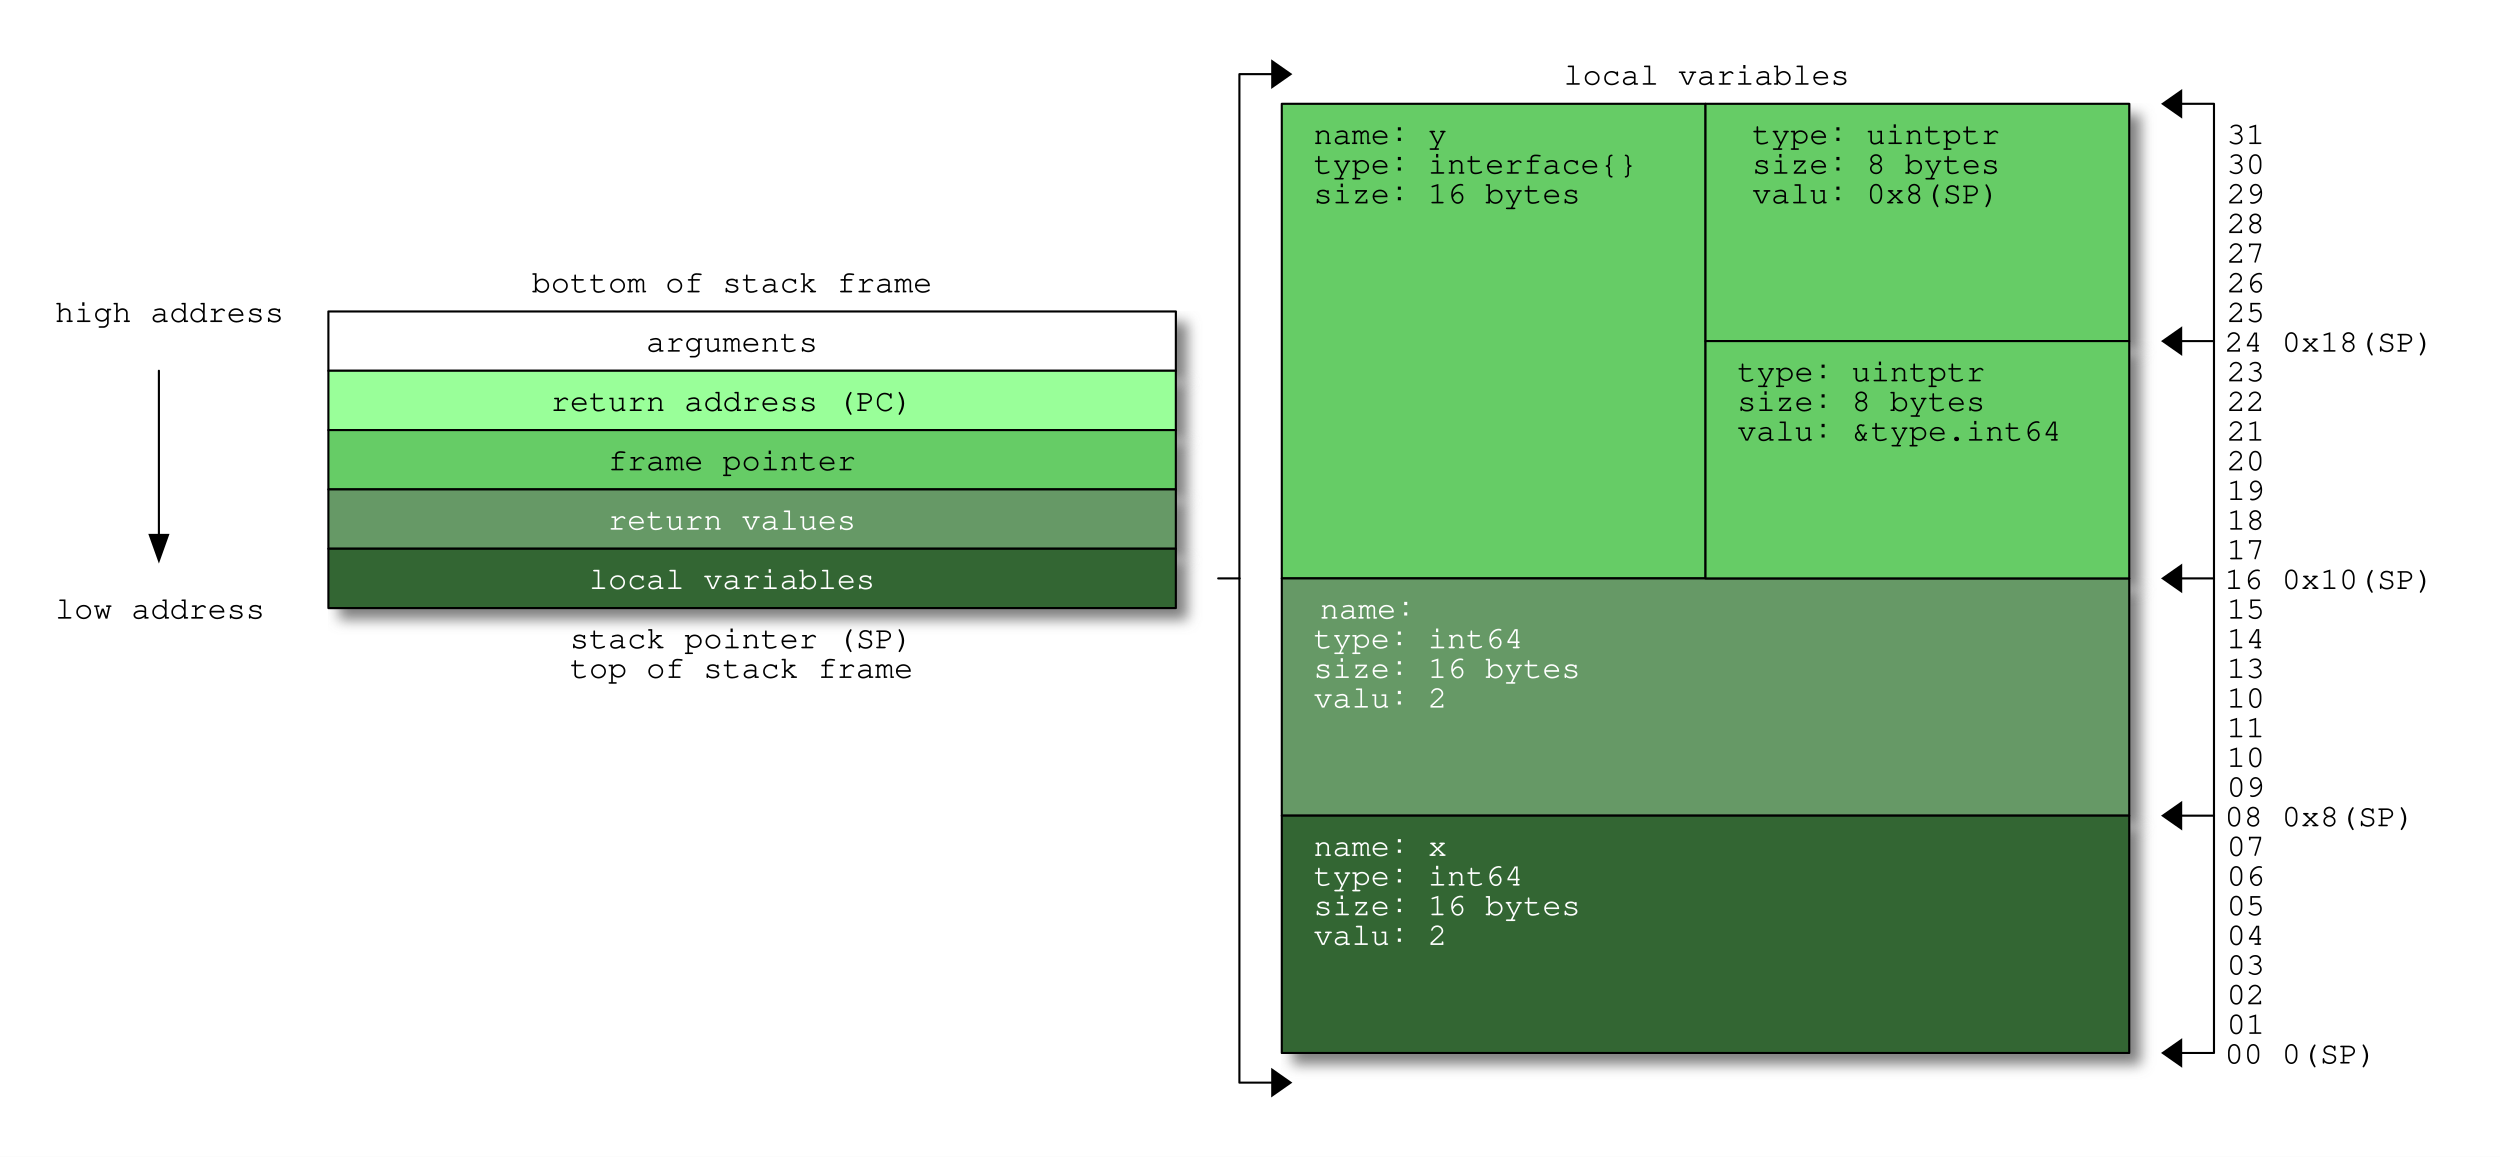
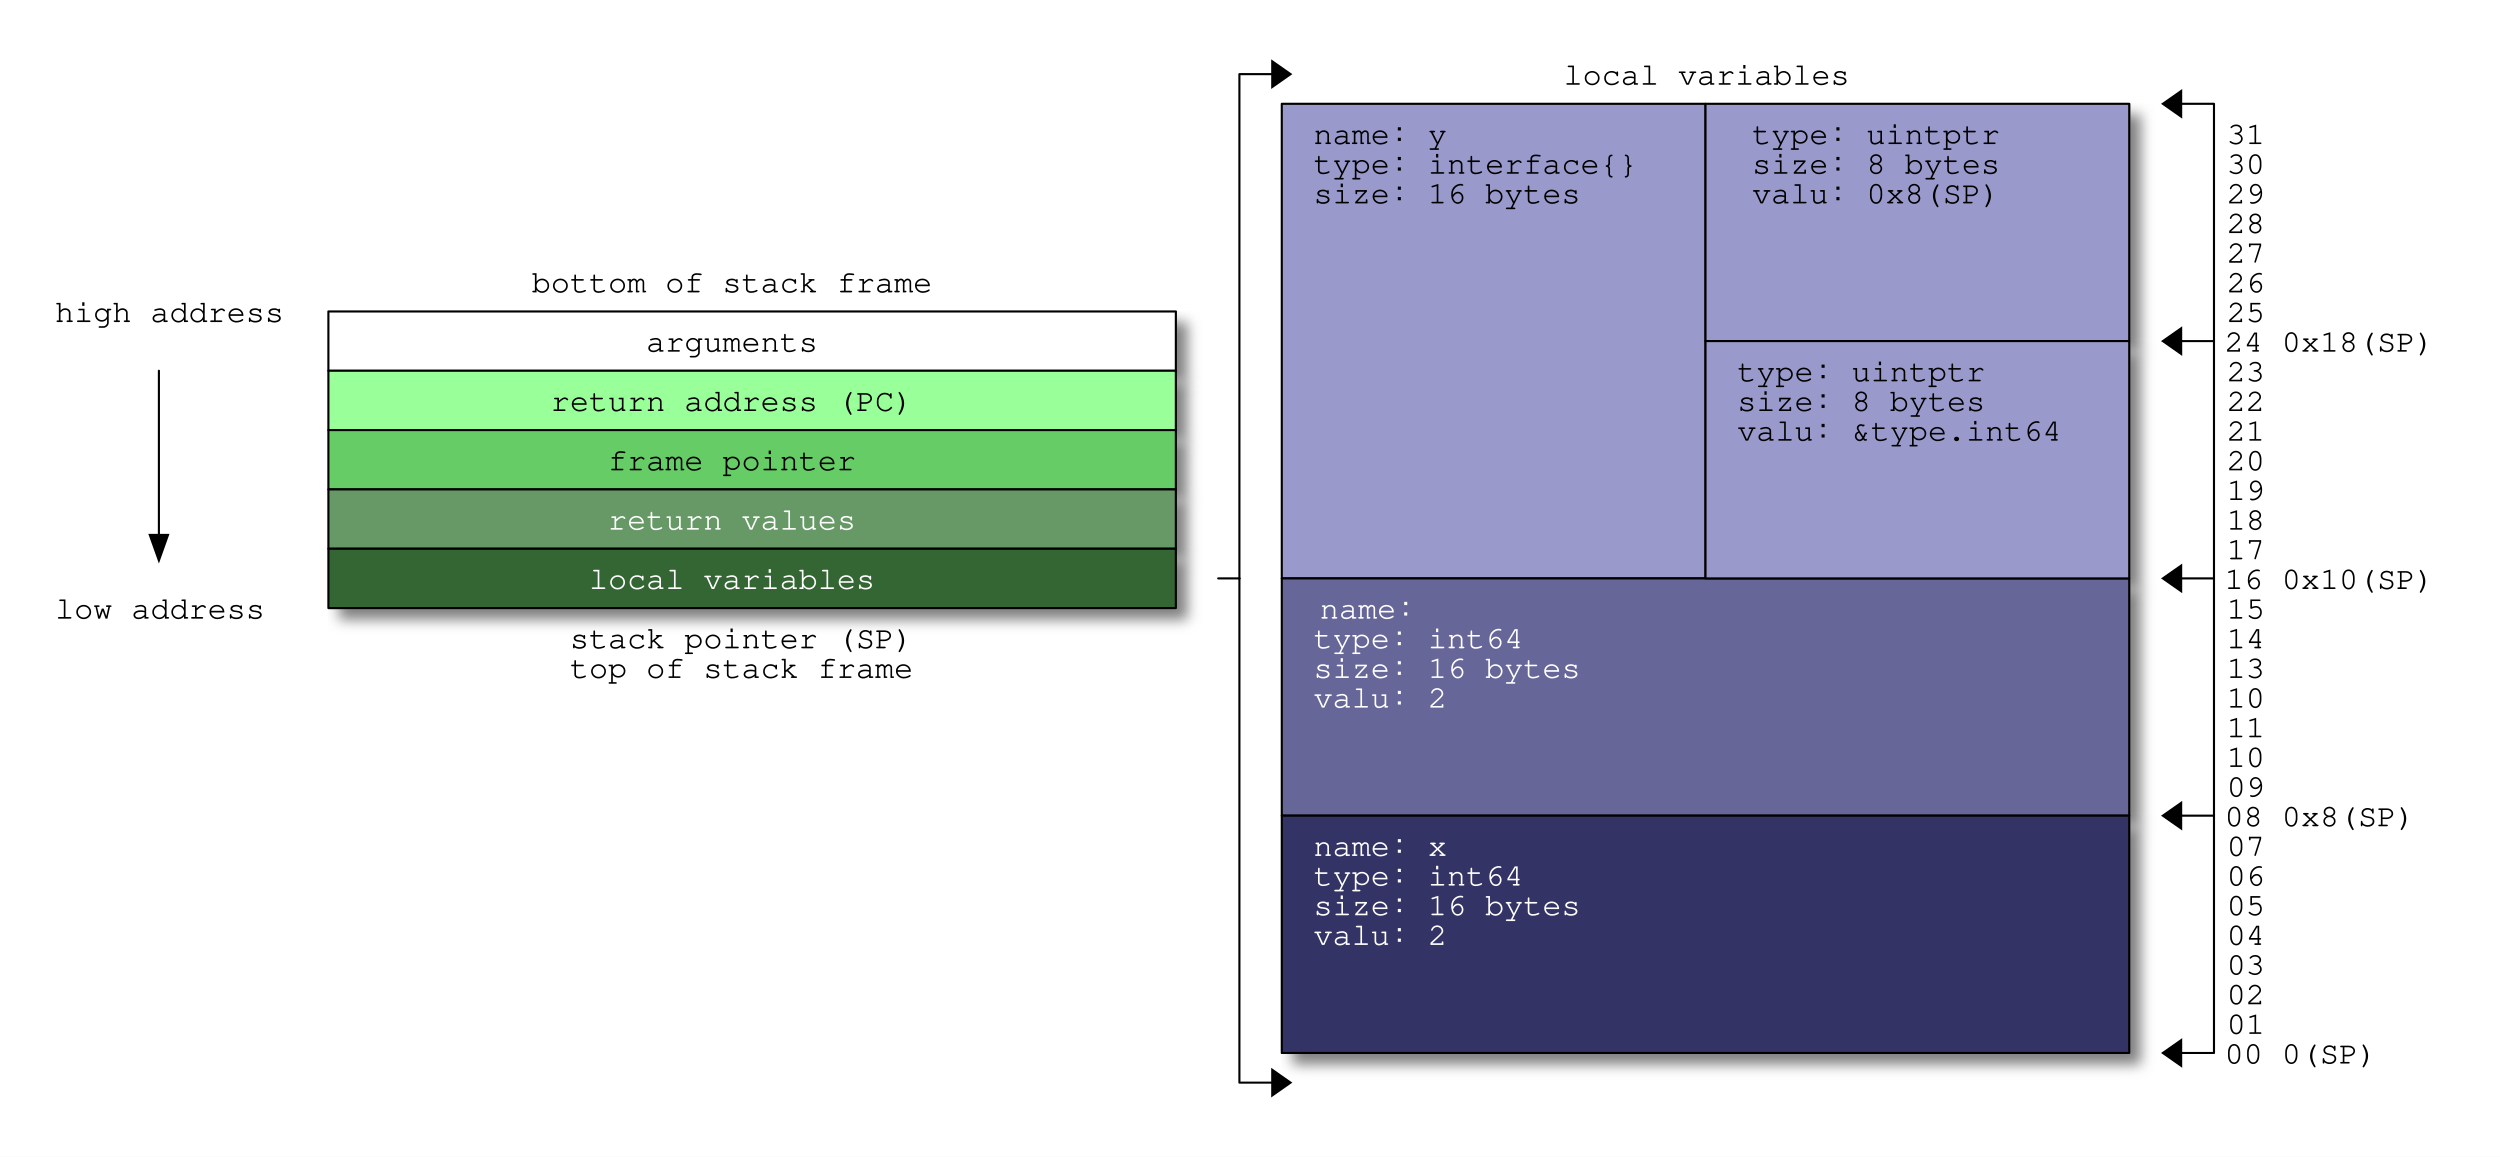
<svg xmlns="http://www.w3.org/2000/svg" width="1180" height="546" shape-rendering="geometricPrecision" version="1.0">
  <defs>
    <filter id="f2" x="0" y="0" width="200%" height="200%">
      <feOffset result="offOut" in="SourceGraphic" dx="5" dy="5" />
      <feGaussianBlur result="blurOut" in="offOut" stdDeviation="3" />
      <feBlend in="SourceGraphic" in2="blurOut" mode="normal" />
    </filter>
  </defs>
  <g stroke-width="1" stroke-linecap="square" stroke-linejoin="round">
    <rect x="0" y="0" width="1180" height="546" style="fill: #ffffff" />
    <path stroke="gray" fill="gray" filter="url(#f2)" d="M605.0 49.0 L805.0 49.0 L805.0 273.0 L605.0 273.0 z" />
    <path stroke="gray" fill="gray" filter="url(#f2)" d="M605.0 385.0 L1005.0 385.0 L1005.0 273.0 L605.0 273.0 z" />
    <path stroke="gray" fill="gray" filter="url(#f2)" d="M605.0 385.0 L1005.0 385.0 L1005.0 497.0 L605.0 497.0 z" />
    <path stroke="gray" fill="gray" filter="url(#f2)" d="M805.0 49.0 L805.0 161.0 L1005.0 161.0 L1005.0 49.0 z" />
    <path stroke="gray" fill="gray" filter="url(#f2)" d="M805.0 273.0 L1005.0 273.0 L1005.0 161.0 L805.0 161.0 z" />
    <path stroke="gray" fill="gray" filter="url(#f2)" d="M155.0 175.0 L155.0 147.0 L555.0 147.0 L555.0 175.0 z" />
    <path stroke="gray" fill="gray" filter="url(#f2)" d="M155.0 203.0 L155.0 175.0 L555.0 175.0 L555.0 203.0 z" />
    <path stroke="gray" fill="gray" filter="url(#f2)" d="M155.0 203.0 L555.0 203.0 L555.0 231.0 L155.0 231.0 z" />
    <path stroke="gray" fill="gray" filter="url(#f2)" d="M555.0 231.0 L555.0 259.0 L155.0 259.0 L155.0 231.0 z" />
    <path stroke="gray" fill="gray" filter="url(#f2)" d="M555.0 259.0 L555.0 287.0 L155.0 287.0 L155.0 259.0 z" />
-     <path stroke="#000000" stroke-width="1.0" stroke-linecap="round" stroke-linejoin="round" fill="#66cc66" d="M605.0 49.0 L805.0 49.0 L805.0 273.0 L605.0 273.0 z" />
-     <path stroke="#000000" stroke-width="1.0" stroke-linecap="round" stroke-linejoin="round" fill="#669966" d="M605.0 385.0 L1005.0 385.0 L1005.0 273.0 L605.0 273.0 z" />
-     <path stroke="#000000" stroke-width="1.0" stroke-linecap="round" stroke-linejoin="round" fill="#336633" d="M605.0 385.0 L1005.0 385.0 L1005.0 497.0 L605.0 497.0 z" />
-     <path stroke="#000000" stroke-width="1.0" stroke-linecap="round" stroke-linejoin="round" fill="#66cc66" d="M805.0 49.0 L805.0 161.0 L1005.0 161.0 L1005.0 49.0 z" />
-     <path stroke="#000000" stroke-width="1.0" stroke-linecap="round" stroke-linejoin="round" fill="#66cc66" d="M805.0 273.0 L1005.0 273.0 L1005.0 161.0 L805.0 161.0 z" />
+     <path stroke="#000000" stroke-width="1.0" stroke-linecap="round" stroke-linejoin="round" fill="#9999cc" d="M605.0 49.0 L805.0 49.0 L805.0 273.0 L605.0 273.0 z" />
+     <path stroke="#000000" stroke-width="1.0" stroke-linecap="round" stroke-linejoin="round" fill="#666699" d="M605.0 385.0 L1005.0 385.0 L1005.0 273.0 L605.0 273.0 z" />
+     <path stroke="#000000" stroke-width="1.0" stroke-linecap="round" stroke-linejoin="round" fill="#333366" d="M605.0 385.0 L1005.0 385.0 L1005.0 497.0 L605.0 497.0 z" />
+     <path stroke="#000000" stroke-width="1.0" stroke-linecap="round" stroke-linejoin="round" fill="#9999cc" d="M805.0 49.0 L805.0 161.0 L1005.0 161.0 L1005.0 49.0 z" />
+     <path stroke="#000000" stroke-width="1.0" stroke-linecap="round" stroke-linejoin="round" fill="#9999cc" d="M805.0 273.0 L1005.0 273.0 L1005.0 161.0 L805.0 161.0 z" />
    <path stroke="#000000" stroke-width="1.0" stroke-linecap="round" stroke-linejoin="round" fill="#ffffff" d="M155.0 175.0 L155.0 147.0 L555.0 147.0 L555.0 175.0 z" />
    <path stroke="#000000" stroke-width="1.0" stroke-linecap="round" stroke-linejoin="round" fill="#99ff99" d="M155.0 203.0 L155.0 175.0 L555.0 175.0 L555.0 203.0 z" />
    <path stroke="#000000" stroke-width="1.0" stroke-linecap="round" stroke-linejoin="round" fill="#66cc66" d="M155.0 203.0 L555.0 203.0 L555.0 231.0 L155.0 231.0 z" />
    <path stroke="#000000" stroke-width="1.0" stroke-linecap="round" stroke-linejoin="round" fill="#669966" d="M555.0 231.0 L555.0 259.0 L155.0 259.0 L155.0 231.0 z" />
    <path stroke="#000000" stroke-width="1.0" stroke-linecap="round" stroke-linejoin="round" fill="#336633" d="M555.0 259.0 L555.0 287.0 L155.0 287.0 L155.0 259.0 z" />
    <path stroke="#000000" stroke-width="1.0" stroke-linecap="round" stroke-linejoin="round" fill="none" d="M585.0 273.0 L585.0 35.0 L605.0 35.0 " />
    <path stroke="#000000" stroke-width="1.0" stroke-linecap="round" stroke-linejoin="round" fill="none" d="M605.0 511.0 L585.0 511.0 L585.0 273.0 " />
    <path stroke="#000000" stroke-width="1.0" stroke-linecap="round" stroke-linejoin="round" fill="none" d="M1045.0 161.0 L1045.0 49.0 L1025.0 49.0 " />
    <path stroke="#000000" stroke-width="1.0" stroke-linecap="round" stroke-linejoin="round" fill="none" d="M1025.0 497.0 L1045.0 497.0 L1045.0 385.0 " />
    <path stroke="none" stroke-width="1.0" stroke-linecap="round" stroke-linejoin="round" fill="#000000" d="M600.0 28.0 L610.0 35.0 L600.0 42.0 z" />
    <path stroke="none" stroke-width="1.0" stroke-linecap="round" stroke-linejoin="round" fill="#000000" d="M1030.0 42.0 L1020.0 49.0 L1030.0 56.0 z" />
    <path stroke="none" stroke-width="1.0" stroke-linecap="round" stroke-linejoin="round" fill="#000000" d="M1030.0 154.0 L1020.0 161.0 L1030.0 168.0 z" />
    <path stroke="none" stroke-width="1.0" stroke-linecap="round" stroke-linejoin="round" fill="#000000" d="M70.0 252.0 L75.0 266.0 L80.0 252.0 z" />
    <path stroke="none" stroke-width="1.0" stroke-linecap="round" stroke-linejoin="round" fill="#000000" d="M1030.0 266.0 L1020.0 273.0 L1030.0 280.0 z" />
    <path stroke="none" stroke-width="1.0" stroke-linecap="round" stroke-linejoin="round" fill="#000000" d="M1030.0 378.0 L1020.0 385.0 L1030.0 392.0 z" />
    <path stroke="none" stroke-width="1.0" stroke-linecap="round" stroke-linejoin="round" fill="#000000" d="M1030.0 490.0 L1020.0 497.0 L1030.0 504.0 z" />
    <path stroke="none" stroke-width="1.0" stroke-linecap="round" stroke-linejoin="round" fill="#000000" d="M600.0 504.0 L610.0 511.0 L600.0 518.0 z" />
    <path stroke="#000000" stroke-width="1.0" stroke-linecap="round" stroke-linejoin="round" fill="none" d="M75.0 259.0 L75.0 175.0 " />
    <path stroke="#000000" stroke-width="1.0" stroke-linecap="round" stroke-linejoin="round" fill="none" d="M585.0 273.0 L575.0 273.0 " />
    <path stroke="#000000" stroke-width="1.0" stroke-linecap="round" stroke-linejoin="round" fill="none" d="M1045.0 273.0 L1025.0 273.0 " />
    <path stroke="#000000" stroke-width="1.0" stroke-linecap="round" stroke-linejoin="round" fill="none" d="M1045.0 161.0 L1025.0 161.0 " />
    <path stroke="#000000" stroke-width="1.0" stroke-linecap="round" stroke-linejoin="round" fill="none" d="M1045.0 273.0 L1045.0 161.0 " />
    <path stroke="#000000" stroke-width="1.0" stroke-linecap="round" stroke-linejoin="round" fill="none" d="M1045.0 385.0 L1045.0 273.0 " />
    <path stroke="#000000" stroke-width="1.0" stroke-linecap="round" stroke-linejoin="round" fill="none" d="M1045.0 385.0 L1025.0 385.0 " />
    <text x="26" y="152" font-family="Courier" font-size="15" stroke="none" fill="#000000">high address</text>
    <text x="278" y="278" font-family="Courier" font-size="15" stroke="none" fill="#ffffff">local variables</text>
    <text x="269" y="306" font-family="Courier" font-size="15" stroke="none" fill="#000000">stack pointer (SP)</text>
    <text x="269" y="320" font-family="Courier" font-size="15" stroke="none" fill="#000000">top of stack frame</text>
    <text x="287" y="250" font-family="Courier" font-size="15" stroke="none" fill="#ffffff">return values</text>
    <text x="251" y="138" font-family="Courier" font-size="15" stroke="none" fill="#000000">bottom of stack frame</text>
    <text x="260" y="194" font-family="Courier" font-size="15" stroke="none" fill="#000000">return address (PC)</text>
    <text x="287" y="222" font-family="Courier" font-size="15" stroke="none" fill="#000000">frame pointer</text>
    <text x="26" y="292" font-family="Courier" font-size="15" stroke="none" fill="#000000">low address</text>
    <text x="305" y="166" font-family="Courier" font-size="15" stroke="none" fill="#000000">arguments</text>
    <text x="620" y="404" font-family="Courier" font-size="15" stroke="none" fill="#ffffff">name꞉ x</text>
    <text x="620" y="418" font-family="Courier" font-size="15" stroke="none" fill="#ffffff">type꞉ int64</text>
    <text x="620" y="432" font-family="Courier" font-size="15" stroke="none" fill="#ffffff">size꞉ 16 bytes</text>
    <text x="620" y="446" font-family="Courier" font-size="15" stroke="none" fill="#ffffff">valu꞉ 2</text>
    <text x="623" y="292" font-family="Courier" font-size="15" stroke="none" fill="#ffffff">name꞉</text>
    <text x="620" y="306" font-family="Courier" font-size="15" stroke="none" fill="#ffffff">type꞉ int64</text>
    <text x="620" y="320" font-family="Courier" font-size="15" stroke="none" fill="#ffffff">size꞉ 16 bytes</text>
    <text x="620" y="334" font-family="Courier" font-size="15" stroke="none" fill="#ffffff">valu꞉ 2</text>
    <text x="620" y="68" font-family="Courier" font-size="15" stroke="none" fill="#000000">name꞉ y</text>
    <text x="620" y="82" font-family="Courier" font-size="15" stroke="none" fill="#000000">type꞉ interface{}</text>
    <text x="620" y="96" font-family="Courier" font-size="15" stroke="none" fill="#000000">size꞉ 16 bytes</text>
    <text x="738" y="40" font-family="Courier" font-size="15" stroke="none" fill="#000000">local variables</text>
    <text x="1051" y="68" font-family="Courier" font-size="15" stroke="none" fill="#000000">31</text>
    <text x="1051" y="82" font-family="Courier" font-size="15" stroke="none" fill="#000000">30</text>
    <text x="1051" y="96" font-family="Courier" font-size="15" stroke="none" fill="#000000">29</text>
    <text x="1051" y="110" font-family="Courier" font-size="15" stroke="none" fill="#000000">28</text>
    <text x="1051" y="124" font-family="Courier" font-size="15" stroke="none" fill="#000000">27</text>
    <text x="1051" y="138" font-family="Courier" font-size="15" stroke="none" fill="#000000">26</text>
    <text x="1051" y="152" font-family="Courier" font-size="15" stroke="none" fill="#000000">25</text>
    <text x="1050" y="166" font-family="Courier" font-size="15" stroke="none" fill="#000000">24 0x18(SP)</text>
    <text x="1051" y="180" font-family="Courier" font-size="15" stroke="none" fill="#000000">23</text>
    <text x="1051" y="194" font-family="Courier" font-size="15" stroke="none" fill="#000000">22</text>
    <text x="1051" y="208" font-family="Courier" font-size="15" stroke="none" fill="#000000">21</text>
    <text x="1051" y="222" font-family="Courier" font-size="15" stroke="none" fill="#000000">20</text>
    <text x="1051" y="236" font-family="Courier" font-size="15" stroke="none" fill="#000000">19</text>
    <text x="1051" y="250" font-family="Courier" font-size="15" stroke="none" fill="#000000">18</text>
    <text x="1051" y="264" font-family="Courier" font-size="15" stroke="none" fill="#000000">17</text>
    <text x="1050" y="278" font-family="Courier" font-size="15" stroke="none" fill="#000000">16 0x10(SP)</text>
    <text x="1051" y="292" font-family="Courier" font-size="15" stroke="none" fill="#000000">15</text>
    <text x="1051" y="306" font-family="Courier" font-size="15" stroke="none" fill="#000000">14</text>
    <text x="1051" y="320" font-family="Courier" font-size="15" stroke="none" fill="#000000">13</text>
    <text x="1051" y="334" font-family="Courier" font-size="15" stroke="none" fill="#000000">10</text>
    <text x="1051" y="348" font-family="Courier" font-size="15" stroke="none" fill="#000000">11</text>
    <text x="1051" y="362" font-family="Courier" font-size="15" stroke="none" fill="#000000">10</text>
    <text x="1051" y="376" font-family="Courier" font-size="15" stroke="none" fill="#000000">09</text>
    <text x="1050" y="390" font-family="Courier" font-size="15" stroke="none" fill="#000000">08 0x8(SP)</text>
    <text x="1051" y="404" font-family="Courier" font-size="15" stroke="none" fill="#000000">07</text>
    <text x="1051" y="418" font-family="Courier" font-size="15" stroke="none" fill="#000000">06</text>
    <text x="1051" y="432" font-family="Courier" font-size="15" stroke="none" fill="#000000">05</text>
    <text x="1051" y="446" font-family="Courier" font-size="15" stroke="none" fill="#000000">04</text>
    <text x="1051" y="460" font-family="Courier" font-size="15" stroke="none" fill="#000000">03</text>
    <text x="1051" y="474" font-family="Courier" font-size="15" stroke="none" fill="#000000">02</text>
    <text x="1051" y="488" font-family="Courier" font-size="15" stroke="none" fill="#000000">01</text>
    <text x="1050" y="502" font-family="Courier" font-size="15" stroke="none" fill="#000000">00 0(SP)</text>
    <text x="827" y="68" font-family="Courier" font-size="15" stroke="none" fill="#000000">type꞉ uintptr</text>
    <text x="827" y="82" font-family="Courier" font-size="15" stroke="none" fill="#000000">size꞉ 8 bytes</text>
    <text x="827" y="96" font-family="Courier" font-size="15" stroke="none" fill="#000000">valu꞉ 0x8(SP)</text>
    <text x="820" y="180" font-family="Courier" font-size="15" stroke="none" fill="#000000">type꞉ uintptr</text>
    <text x="820" y="194" font-family="Courier" font-size="15" stroke="none" fill="#000000">size꞉ 8 bytes</text>
    <text x="820" y="208" font-family="Courier" font-size="15" stroke="none" fill="#000000">valu꞉ &amp;type.int64</text>
  </g>
</svg>
